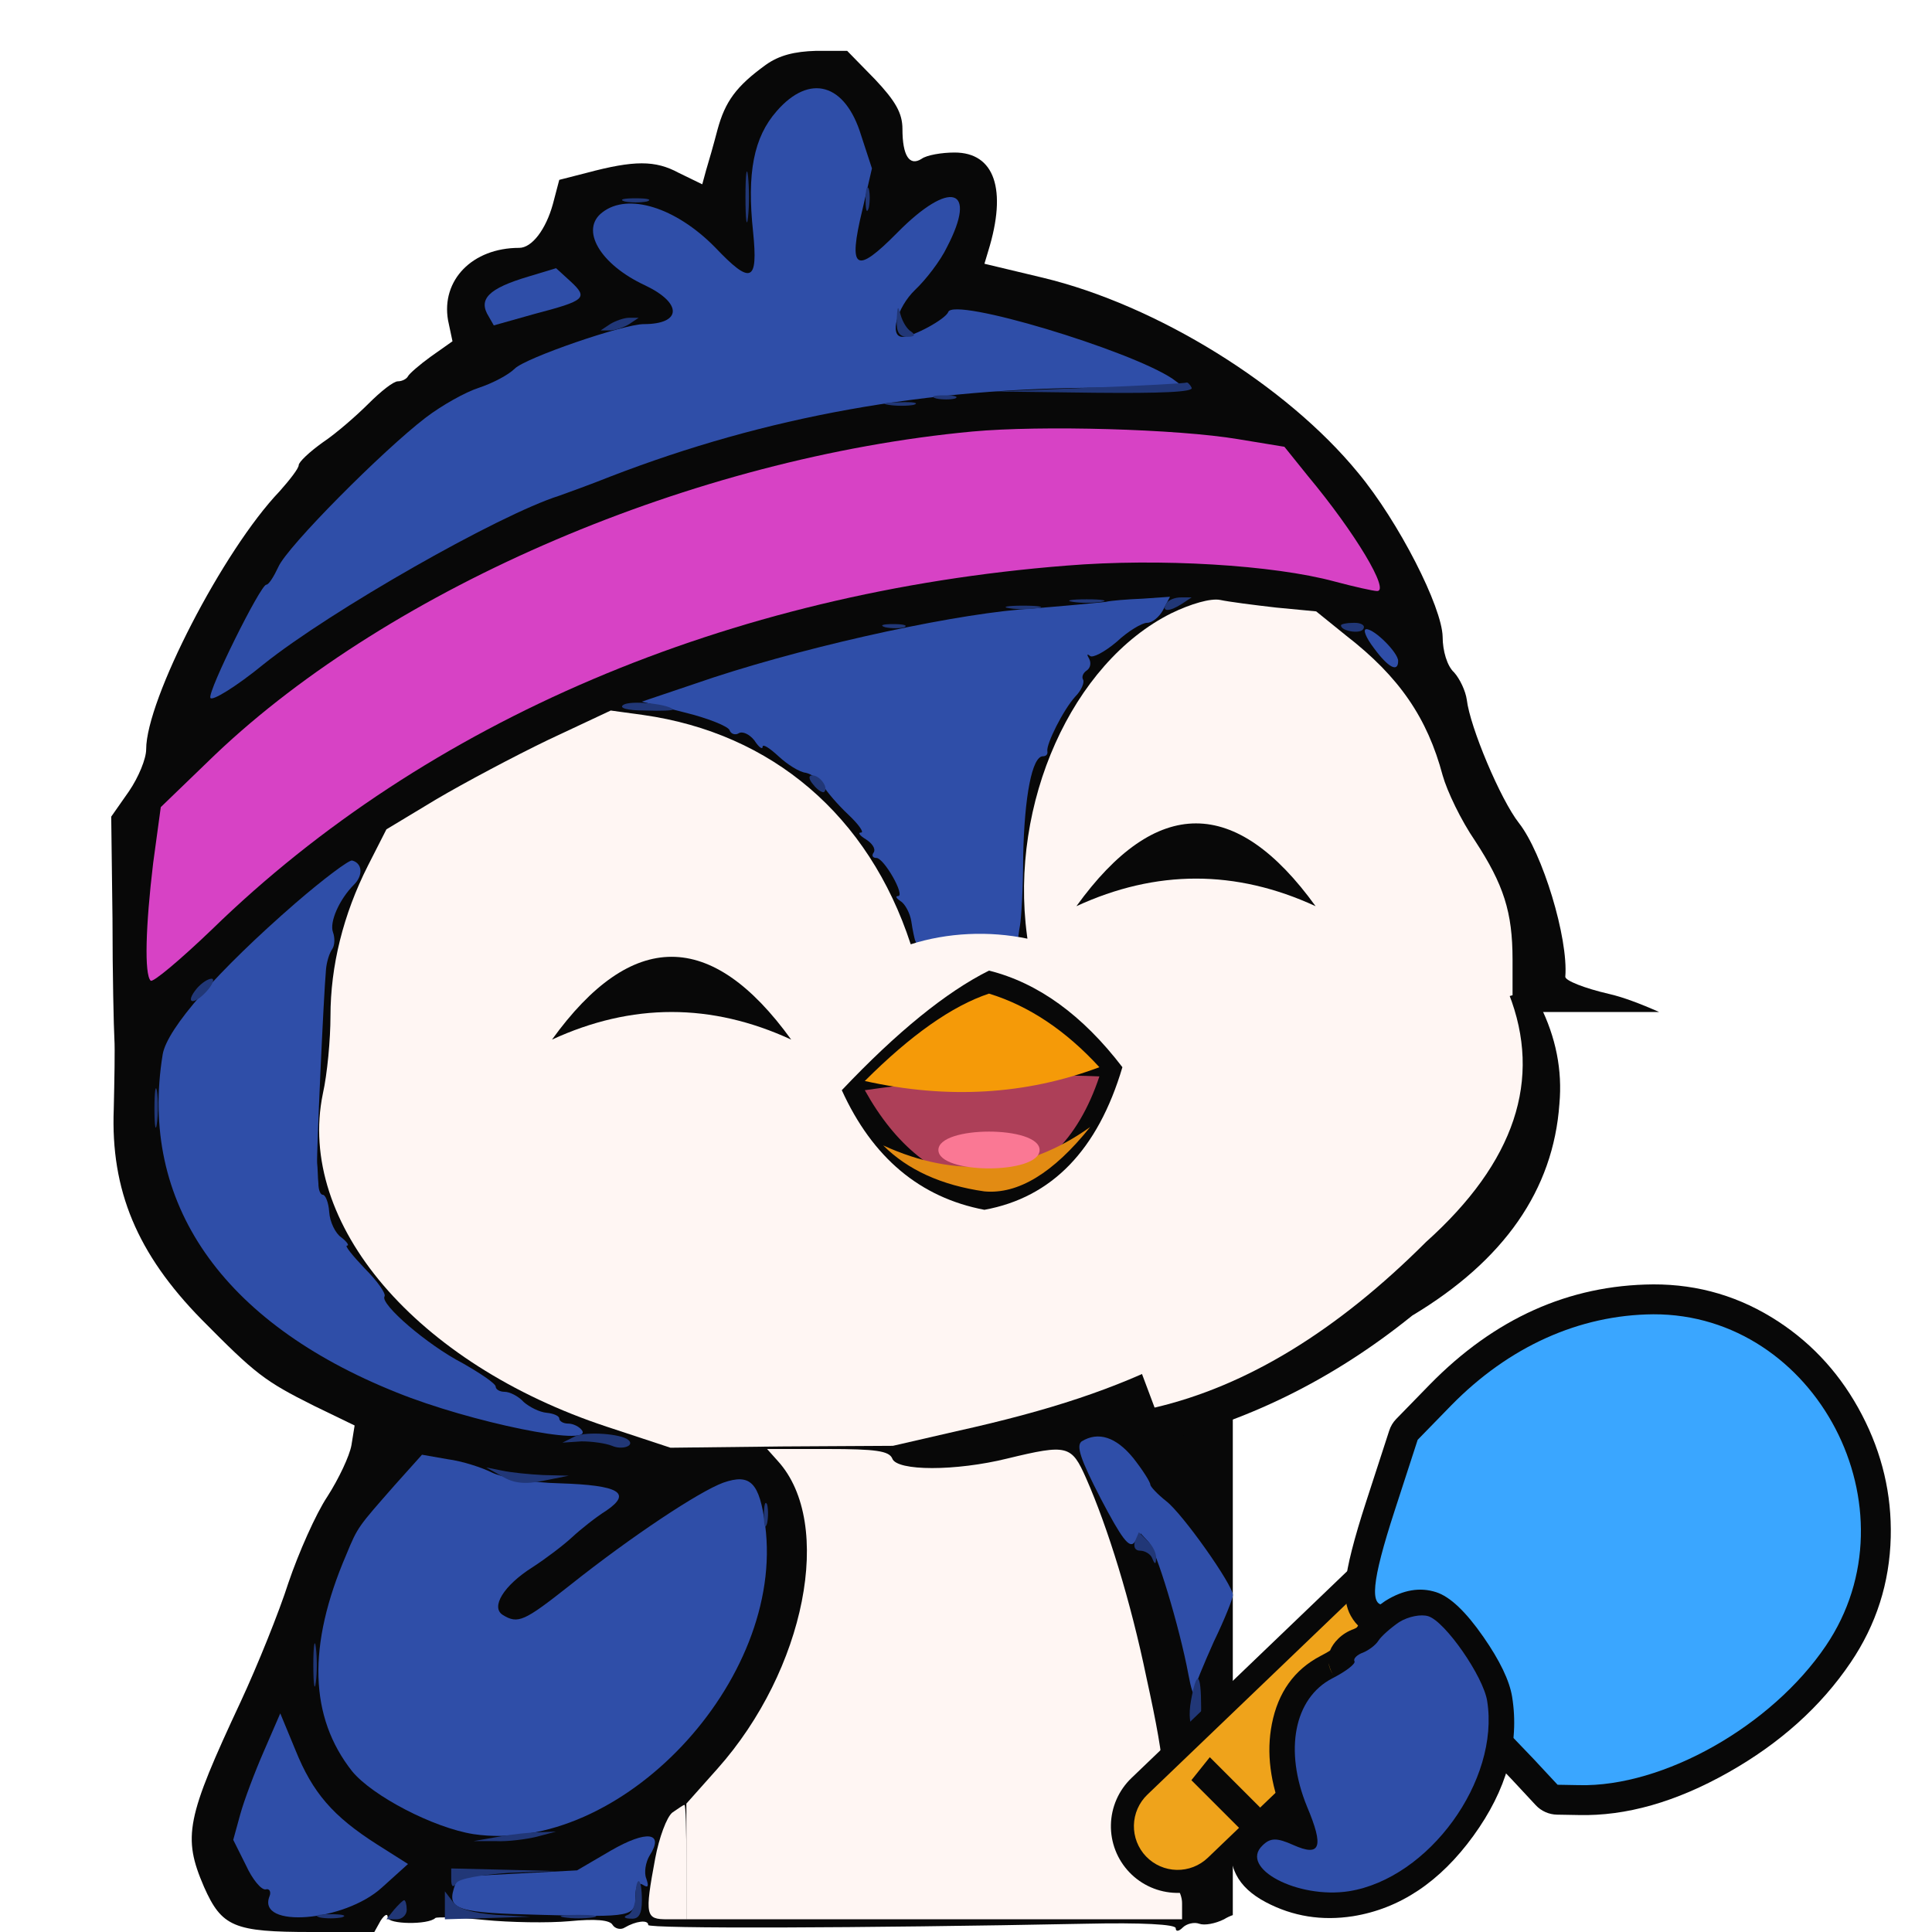
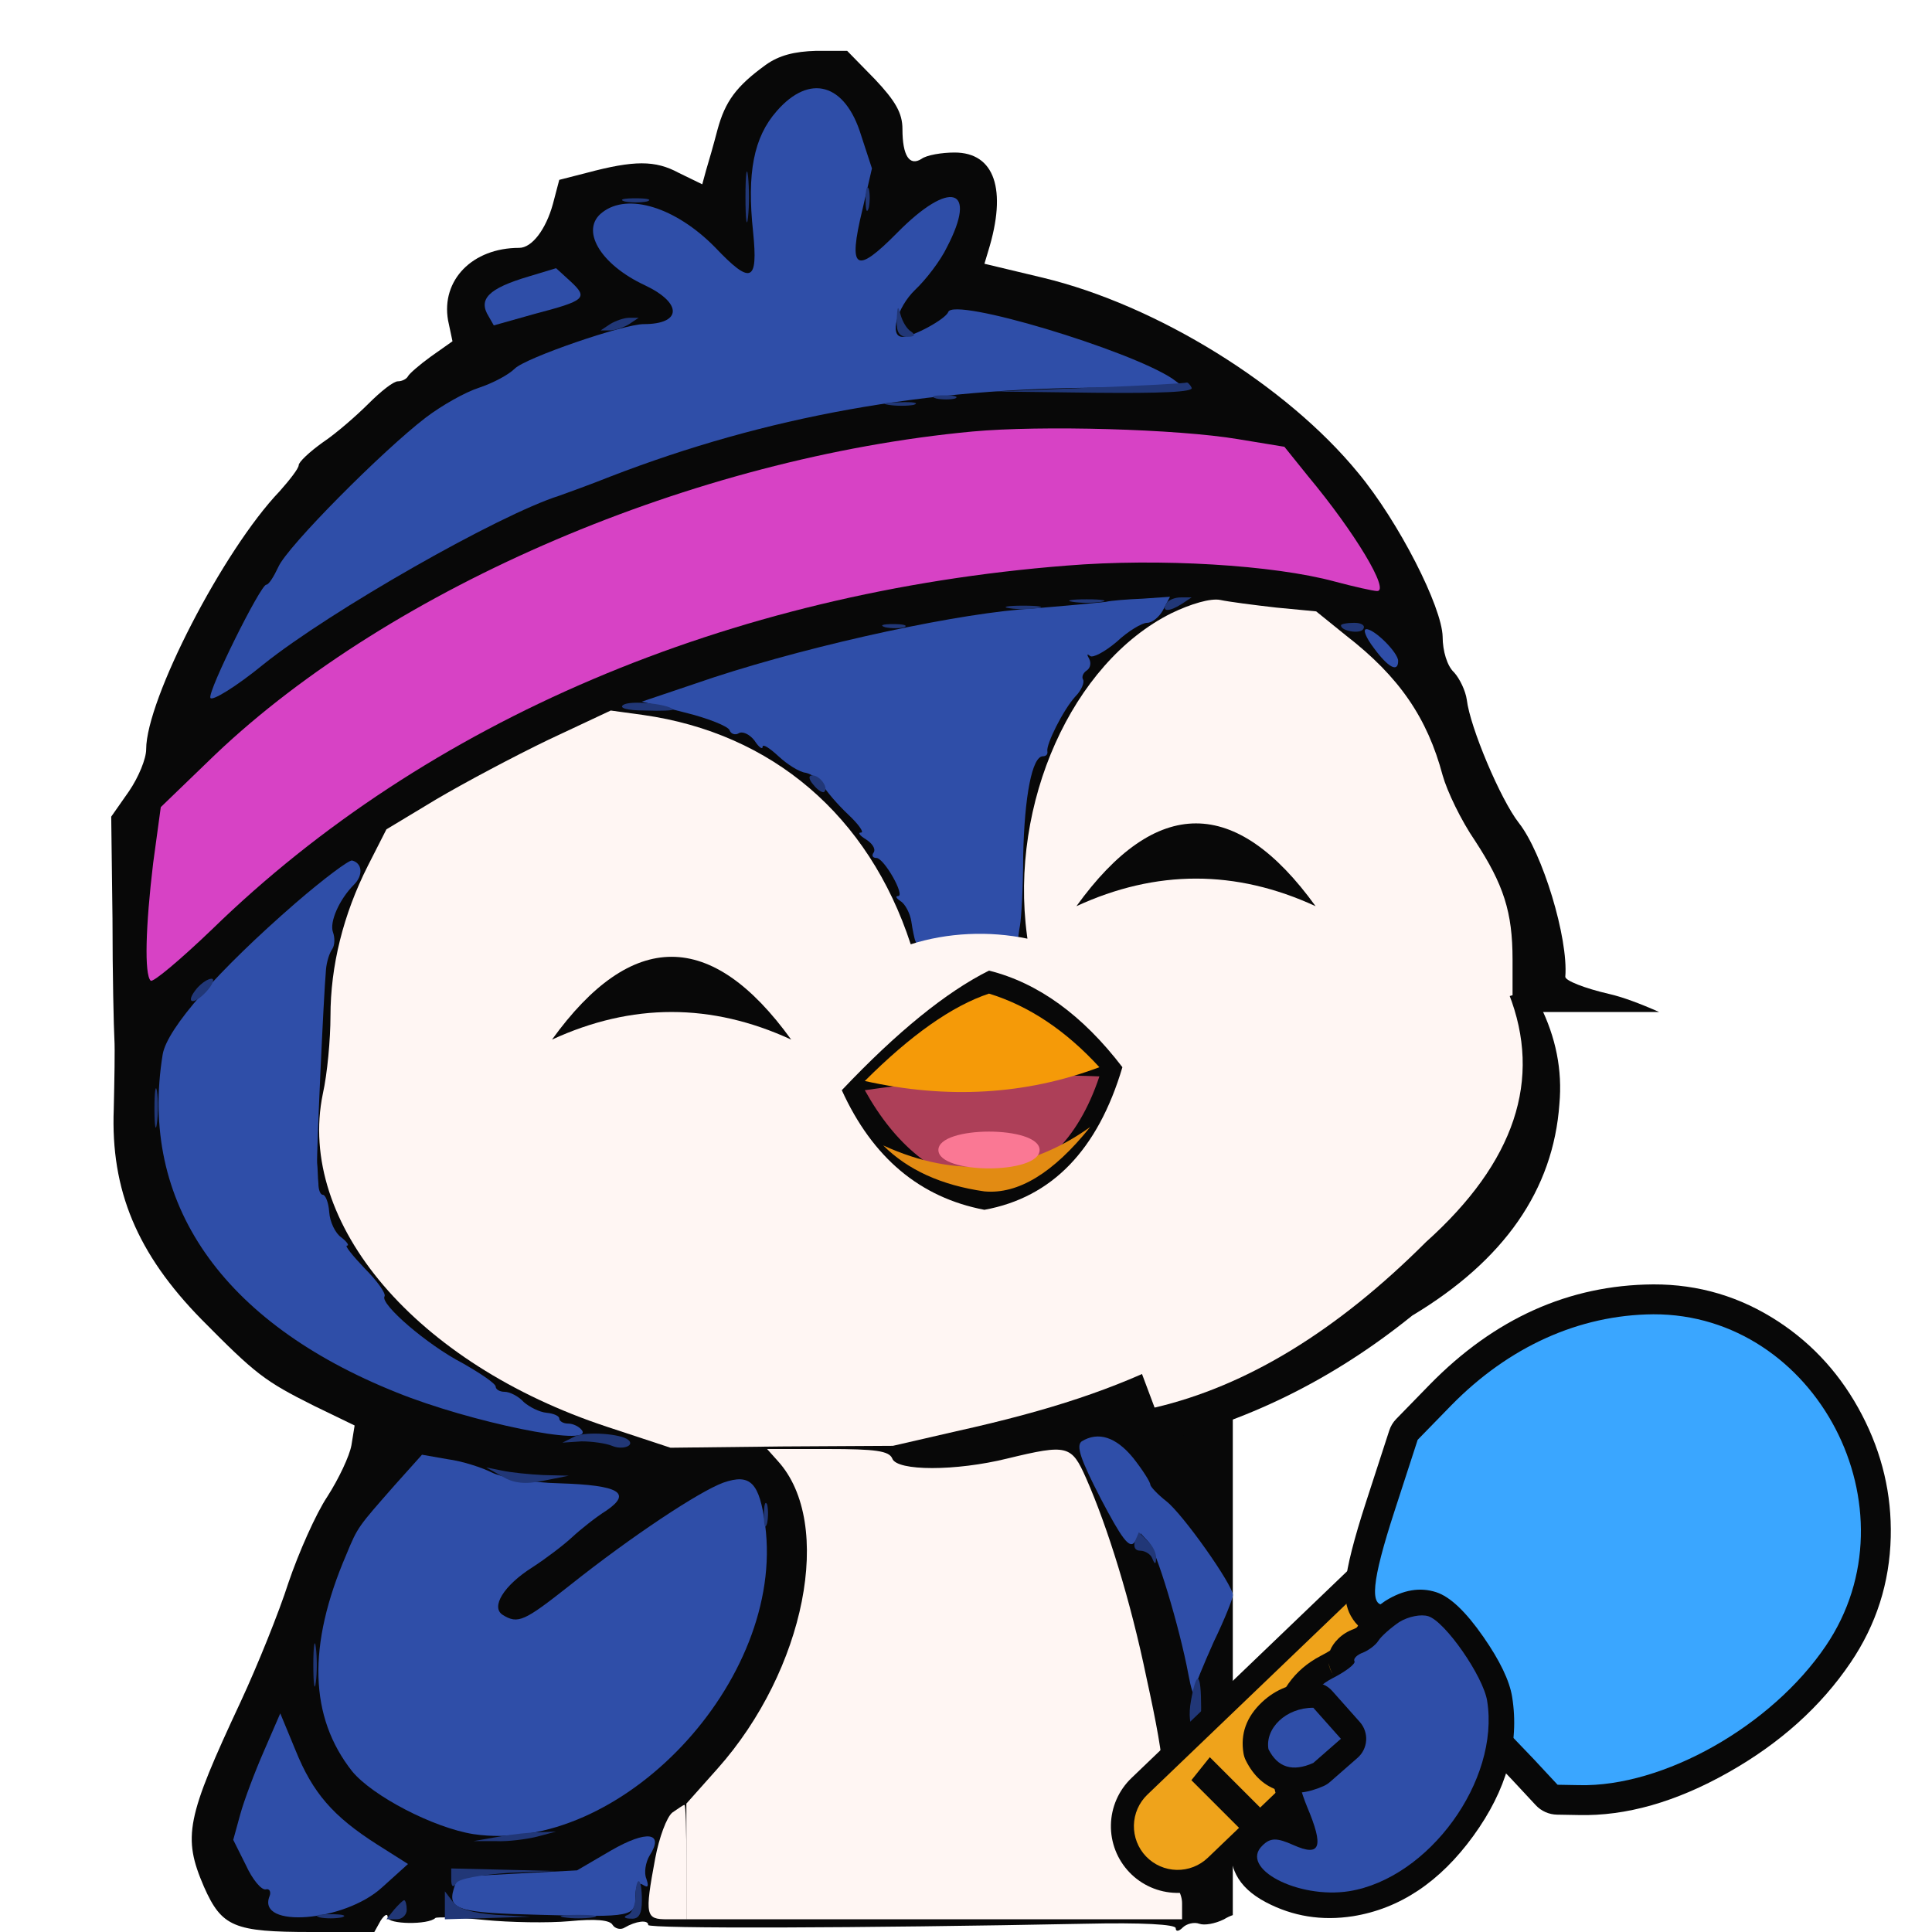
<svg xmlns="http://www.w3.org/2000/svg" viewBox="0 0 420 420" aria-hidden="true" class="sthings" data-character="pip">
  <g data-pip-part="body">
    <path fill="#080808" fill-rule="evenodd" d="M166.48 14.092C169.382 12.02 172.697 11.191 177.395 11.053H184.164L190.243 17.27C194.664 21.967 196.184 24.592 196.184 28.046C196.184 33.849 197.704 36.197 200.329 34.539C201.434 33.711 204.75 33.158 207.513 33.158C216.217 33.158 218.98 41.171 214.836 54.572L214.007 57.336L226.717 60.375C251.447 66.316 279.632 83.724 295.243 102.789C304.086 113.428 313.48 131.941 313.618 138.434C313.618 141.474 314.586 144.789 316.105 146.171C317.349 147.553 318.592 150.178 318.868 152.112C319.559 158.053 326.191 173.803 330.197 178.914C335.309 185.408 340.974 203.921 340.283 212.349C340.283 213.178 344.428 214.836 349.816 216.079C352.695 216.728 356.599 218.186 360.677 220H268V416.327C267.397 416.533 266.736 416.841 266.092 417.237C264.158 418.204 261.809 418.618 260.704 418.204C259.599 417.789 257.941 418.204 257.112 419.033C256.283 419.862 255.592 420 255.592 419.171C255.592 418.342 248.27 417.928 235.974 418.204C187.066 419.171 140.921 419.309 140.921 418.48C140.921 417.237 138.158 417.651 135.809 419.033C134.98 419.586 133.737 419.309 133.184 418.48C132.632 417.375 129.454 417.099 123.789 417.651C119.23 418.066 110.803 417.928 105.276 417.375C99.75 416.822 94.914 416.684 94.638 416.961C93.118 418.48 84.276 418.342 84.276 416.822C84.276 415.855 83.586 416.27 82.757 417.513L81.375 420H67.697C50.842 420 48.217 418.895 44.349 410.191C39.651 399.276 40.48 395.27 52.362 369.849C55.954 362.112 60.651 350.507 62.724 344.013C64.934 337.52 68.664 329.092 71.151 325.362C73.638 321.493 75.987 316.52 76.401 314.171L77.092 309.888L68.25 305.605C57.474 300.217 55.539 298.697 43.796 286.816C29.842 272.586 24.039 258.77 24.73 241.086C24.868 235.007 25.007 228.099 24.868 225.888C24.73 223.539 24.454 211.796 24.454 199.638L24.178 177.533L28.046 172.007C30.118 168.967 31.776 164.961 31.776 162.888C31.776 152.112 48.493 119.645 60.789 106.796C63 104.309 64.934 101.822 64.934 101.132C64.934 100.441 67.283 98.23 70.184 96.158C73.086 94.224 77.507 90.355 80.132 87.73C82.757 85.105 85.52 82.895 86.487 82.895C87.454 82.895 88.421 82.342 88.697 81.789C88.974 81.237 91.184 79.303 93.671 77.507L98.368 74.191L97.401 69.632C95.882 60.928 102.651 53.882 112.875 53.882C115.638 53.882 118.678 49.875 120.197 44.349L121.579 39.099L127.52 37.579C137.882 34.816 142.441 34.816 147.553 37.579L152.664 40.066L153.493 37.026C154.046 35.23 155.151 31.362 155.98 28.184C157.638 22.105 159.987 18.789 166.48 14.092Z" />
    <path fill="#080808" fill-rule="evenodd" d="M318 198Q341 218 339 240Q337 268 307 286Q281 307 250 314L247 301Q285 291 301 270Q322 247 318 223V198Z" />
    <path fill="#2f4ea8" fill-rule="evenodd" d="M168.829 24.178C163.855 29.842 162.336 37.579 163.717 50.428C164.822 61.342 163.303 62.033 155.428 53.743C146.862 45.039 136.5 41.862 130.974 46.145C126 49.875 130.421 57.474 140.23 62.033C148.382 65.901 148.243 70.461 139.954 70.461C135.533 70.461 114.257 77.783 111.908 80.132C110.526 81.513 107.072 83.309 104.171 84.276C101.132 85.243 96.02 88.145 92.566 90.77C83.171 97.954 62.447 118.816 60.513 123.237C59.546 125.309 58.441 127.105 57.888 127.105C56.645 127.105 45.178 150.178 45.73 151.697C46.007 152.526 51.257 149.349 57.336 144.375C71.842 132.77 108.454 111.908 121.579 107.763C123.513 107.072 128.487 105.276 132.632 103.618C166.618 90.493 201.296 84.276 240.118 84.276H257.526L254.901 82.342C245.645 76.125 207.237 64.52 206.132 67.836C205.579 69.355 198.533 73.224 196.184 73.224C193.283 73.224 194.941 66.868 198.947 63C201.296 60.789 204.474 56.645 205.855 53.743C212.625 40.757 206.546 38.961 195.079 50.566C185.961 59.822 184.303 58.717 187.48 45.592L189.553 36.612L187.204 29.428C183.75 18.099 176.013 15.888 168.829 24.178Z" />
    <path fill="#2f4ea8" fill-rule="evenodd" d="M114.947 60.099C106.105 62.724 103.895 65.072 106.243 68.803L107.349 70.737L116.191 68.25C127.243 65.349 127.934 64.796 124.066 61.204L120.888 58.303L114.947 60.099Z" />
    <path fill="#2f4ea8" fill-rule="evenodd" d="M240.395 130.836C239.289 130.974 230.862 131.803 221.743 132.493C204.474 134.013 172.421 141.197 151.007 148.658L139.539 152.526L148.796 154.875C153.908 156.118 158.329 157.914 158.605 158.743C158.882 159.572 159.849 159.849 160.539 159.434C161.368 158.882 162.888 159.572 163.993 160.954C164.961 162.474 165.789 163.026 165.789 162.336C165.789 161.645 167.309 162.612 169.243 164.408C171.178 166.204 173.803 167.862 175.184 168C176.428 168.276 178.224 169.52 178.914 170.763C179.743 172.145 182.092 174.908 184.441 177.118C186.651 179.191 187.895 180.987 187.204 180.987C186.375 180.987 186.928 181.678 188.309 182.507C189.553 183.336 190.382 184.441 189.967 185.27C189.414 185.961 189.691 186.513 190.52 186.513C192.178 186.513 196.875 194.803 195.217 194.803C194.526 194.803 194.941 195.355 195.77 195.908C196.737 196.461 197.842 198.533 198.118 200.329C198.395 202.263 198.809 204.059 198.947 204.474C199.224 204.888 199.224 205.579 199.086 206.132C199.086 206.822 199.638 207.237 200.467 207.237C201.296 207.237 201.711 208.066 201.296 209.171C200.053 212.211 203.921 212.901 209.171 210.691C211.934 209.586 215.664 208.618 217.599 208.618C219.947 208.618 221.053 207.789 221.191 206.132C221.191 204.888 221.467 202.539 221.743 201.158C222.02 199.638 222.434 192.868 222.434 185.961C222.711 173.112 224.368 164.408 226.717 164.408C227.408 164.408 227.822 163.993 227.684 163.303C227.408 161.783 231.138 154.322 233.763 151.421C235.145 150.039 235.836 148.243 235.421 147.691C235.145 147.138 235.421 146.309 236.25 145.757C237.079 145.204 237.217 144.099 236.803 143.27C236.25 142.303 236.25 142.026 236.941 142.579C237.493 143.132 240.118 141.75 242.743 139.539C245.23 137.191 248.27 135.395 249.375 135.395C250.48 135.395 252 134.151 252.829 132.632L254.349 129.73L248.408 130.145C245.092 130.283 241.5 130.559 240.395 130.836Z" />
    <path fill="#2f4ea8" fill-rule="evenodd" d="M298.697 140.921C301.737 145.066 303.947 146.309 303.947 143.684C303.947 141.888 298.836 136.776 297.039 136.776C296.211 136.776 296.901 138.572 298.697 140.921Z" />
    <path fill="#2f4ea8" fill-rule="evenodd" d="M64.243 196.322C47.388 210.967 36.336 223.539 35.368 229.204C30.118 261.395 48.217 287.507 86.211 302.704C102.237 309.197 128.763 314.586 126.553 310.993C126 310.164 124.618 309.474 123.513 309.474C122.408 309.474 121.579 308.921 121.579 308.368C121.579 307.816 120.336 307.263 118.816 307.125C117.296 306.987 115.086 305.882 113.842 304.776C112.737 303.533 110.803 302.566 109.697 302.566C108.592 302.566 107.763 302.013 107.763 301.461C107.763 300.77 104.447 298.559 100.579 296.349C92.842 292.342 82.618 283.5 83.586 281.842C84 281.289 82.066 278.526 79.303 275.763C76.678 273 74.882 270.789 75.434 270.789C75.987 270.789 75.434 269.961 74.191 268.993C72.947 268.164 71.704 265.678 71.566 263.467C71.428 261.395 70.737 259.737 70.184 259.737C69.632 259.737 69.217 258.632 69.217 257.25C69.079 256.007 69.079 253.934 68.941 252.829C68.803 250.895 70.322 216.77 70.875 210.691C71.013 209.171 71.566 207.237 72.257 206.27C72.809 205.441 72.809 203.783 72.395 202.678C71.566 200.467 73.776 195.493 76.954 192.316C79.026 190.243 78.75 187.618 76.539 187.066C75.849 186.928 70.322 191.072 64.243 196.322Z" />
    <path fill="#2f4ea8" fill-rule="evenodd" d="M235.145 313.342C233.901 314.309 234.868 317.211 239.289 325.776C243.849 334.48 245.507 336.691 246.612 335.309L247.993 333.375L249.651 335.171C251.309 336.829 256.421 353.684 258.355 364.046C258.908 367.086 259.461 368.743 259.599 367.776C259.599 366.671 261.671 361.836 263.882 356.862C266.23 352.026 268.026 347.467 268.026 346.776C268.026 344.566 257.112 329.092 253.52 326.329C251.586 324.809 250.066 323.151 250.066 322.737C250.066 322.184 248.408 319.559 246.336 316.934C242.605 312.375 238.737 311.132 235.145 313.342Z" />
    <path fill="#2f4ea8" fill-rule="evenodd" d="M85.796 322.875C77.921 331.855 77.783 331.855 75.296 337.934C66.73 357.829 67.283 373.303 76.539 385.046C80.961 390.434 94.224 397.342 102.928 398.724C134.842 403.421 170.763 365.289 166.342 331.579C165.099 322.322 163.164 320.25 157.224 322.322C151.974 324.257 137.329 333.928 123.789 344.704C113.98 352.441 112.599 353.132 109.283 351.059C106.658 349.401 109.421 344.704 115.776 340.697C118.539 338.901 122.408 336 124.342 334.204C126.276 332.408 129.592 329.783 131.803 328.401C137.467 324.533 134.566 322.875 121.717 322.461C115.5 322.322 109.145 321.217 106.934 320.112C104.724 319.007 100.441 317.625 97.263 317.211L91.737 316.243L85.796 322.875Z" />
    <path fill="#2f4ea8" fill-rule="evenodd" d="M57.336 380.763C55.401 385.184 53.053 391.401 52.224 394.441L50.704 399.967L53.467 405.493C54.849 408.533 56.783 410.882 57.75 410.743C58.579 410.467 58.993 411.296 58.579 412.263C55.816 419.309 74.882 417.789 83.033 410.329L88.697 405.217L81.928 400.934C72.395 394.855 67.974 389.743 64.243 380.487L60.928 372.474L57.336 380.763Z" />
    <path fill="#2f4ea8" fill-rule="evenodd" d="M132.77 402.316 125.447 406.599 112.461 407.289 99.474 407.98 98.645 410.605C97.263 415.164 99.612 415.855 117.572 416.27C137.467 416.822 138.158 416.684 138.158 412.125C138.158 409.914 138.711 409.086 139.816 409.776C140.921 410.467 141.059 410.053 140.507 408.395C139.954 407.151 140.368 404.803 141.197 403.421C144.513 398.309 140.645 397.757 132.77 402.316Z" />
    <path fill="#213777" fill-rule="evenodd" d="M162.059 42.829C162.059 47.803 162.336 49.737 162.612 47.25C162.888 44.901 162.888 40.757 162.612 38.27C162.336 35.921 162.059 37.855 162.059 42.829Z" />
    <path fill="#213777" fill-rule="evenodd" d="M188.171 43.52C188.171 45.73 188.447 46.559 188.862 45.178C189.138 43.934 189.138 42 188.862 41.033C188.447 40.204 188.171 41.171 188.171 43.52Z" />
    <path fill="#213777" fill-rule="evenodd" d="M135.809 43.796C137.053 44.072 139.263 44.072 140.645 43.796C141.888 43.382 140.783 43.105 138.158 43.105C135.533 43.105 134.428 43.382 135.809 43.796Z" />
    <path fill="#213777" fill-rule="evenodd" d="M194.941 69.355C194.803 72.257 195.493 73.224 197.289 73.224C198.809 73.224 199.086 72.809 198.118 72.118C197.151 71.566 196.184 69.908 195.77 68.388C195.217 66.316 195.079 66.454 194.941 69.355Z" />
    <path fill="#213777" fill-rule="evenodd" d="M132.632 70.461 130.559 71.842H132.632C133.737 71.842 135.671 71.151 136.776 70.461L138.849 69.079H136.776C135.671 69.079 133.737 69.77 132.632 70.461Z" />
    <path fill="#213777" fill-rule="evenodd" d="M236.941 84.276 216.217 85.105 238.046 85.382C252.276 85.52 259.599 85.243 259.046 84.276C258.632 83.447 258.079 83.033 257.941 83.171C257.803 83.309 248.408 83.862 236.941 84.276Z" />
    <path fill="#213777" fill-rule="evenodd" d="M203.507 86.625C204.75 86.901 206.684 86.901 207.651 86.625C208.48 86.211 207.513 85.934 205.164 85.934C202.954 85.934 202.125 86.211 203.507 86.625Z" />
    <path fill="#213777" fill-rule="evenodd" d="M193.145 88.007C194.803 88.283 197.289 88.283 198.671 88.007C199.914 87.592 198.533 87.316 195.493 87.454C192.454 87.454 191.349 87.73 193.145 88.007Z" />
    <path fill="#213777" fill-rule="evenodd" d="M233.211 130.836C234.868 131.112 237.632 131.112 239.428 130.836C241.086 130.559 239.704 130.283 236.25 130.283C232.796 130.283 231.414 130.559 233.211 130.836Z" />
    <path fill="#213777" fill-rule="evenodd" d="M253.52 131.25C252.414 133.046 254.211 133.046 256.974 131.25L259.046 129.868H256.697C255.454 129.868 253.934 130.421 253.52 131.25Z" />
    <path fill="#213777" fill-rule="evenodd" d="M219.395 132.217C221.053 132.493 223.816 132.493 225.612 132.217C227.27 131.941 225.888 131.664 222.434 131.664C218.98 131.664 217.599 131.941 219.395 132.217Z" />
    <path fill="#213777" fill-rule="evenodd" d="M192.454 136.362C193.697 136.638 195.632 136.638 196.599 136.362C197.428 135.947 196.461 135.671 194.112 135.671C191.901 135.671 191.072 135.947 192.454 136.362Z" />
    <path fill="#213777" fill-rule="evenodd" d="M291.513 135.947C291.513 137.191 295.658 137.882 296.349 136.776C296.901 135.947 295.934 135.395 294.414 135.395C292.757 135.395 291.513 135.671 291.513 135.947Z" />
    <path fill="#213777" fill-rule="evenodd" d="M135.533 153.217C134.428 153.908 136.362 154.461 140.23 154.461C143.822 154.599 146.586 154.461 146.309 154.184C144.789 152.941 137.053 152.25 135.533 153.217Z" />
    <path fill="#213777" fill-rule="evenodd" d="M176.842 170.625C177.809 171.868 178.914 172.421 179.191 172.145C180.158 171.178 178.224 168.553 176.566 168.553C175.737 168.553 175.737 169.382 176.842 170.625Z" />
    <path fill="#213777" fill-rule="evenodd" d="M42.829 214.836C40.066 218.151 42 218.704 44.901 215.526C46.283 214.007 46.697 212.763 46.007 212.763C45.178 212.763 43.796 213.73 42.829 214.836Z" />
    <path fill="#213777" fill-rule="evenodd" d="M33.572 241.086C33.572 244.816 33.849 246.336 34.125 244.125C34.401 242.053 34.401 239.013 34.125 237.217C33.849 235.559 33.572 237.217 33.572 241.086Z" />
    <path fill="#213777" fill-rule="evenodd" d="M125.033 312.237 122.27 313.618 126.414 313.342C128.763 313.342 131.664 313.757 133.046 314.309C135.257 315.276 138.02 314.309 136.638 313.066C135.118 311.684 127.52 311.132 125.033 312.237Z" />
    <path fill="#213777" fill-rule="evenodd" d="M109.145 320.941C111.632 322.461 114.118 322.737 118.125 321.908L123.651 320.803L118.125 320.664C115.086 320.526 111.079 320.112 109.145 319.697L105.691 319.007L109.145 320.941Z" />
    <path fill="#213777" fill-rule="evenodd" d="M166.066 329.507C166.066 331.717 166.342 332.546 166.757 331.164C167.033 329.921 167.033 327.987 166.757 327.02C166.342 326.191 166.066 327.158 166.066 329.507Z" />
    <path fill="#213777" fill-rule="evenodd" d="M246.75 335.033C246.336 336.276 246.75 337.105 247.855 337.105C248.961 337.105 250.204 337.934 250.48 338.763C251.033 340.145 251.309 340.145 251.309 338.763C251.447 337.796 250.618 336 249.513 335.033L247.579 333.099L246.75 335.033Z" />
    <path fill="#213777" fill-rule="evenodd" d="M68.112 361.974C68.112 366.118 68.388 367.914 68.664 365.704C68.941 363.632 68.941 360.316 68.664 358.105C68.388 356.033 68.112 357.829 68.112 361.974Z" />
    <path fill="#213777" fill-rule="evenodd" d="M258.908 369.711C258.355 372.75 258.632 375.237 259.599 376.204C260.704 377.309 261.118 376.066 261.118 371.23C261.118 363.493 260.151 362.803 258.908 369.711Z" />
    <path fill="#213777" fill-rule="evenodd" d="M281.98 379.934C281.98 381.868 282.533 384.355 283.224 385.461L284.605 387.533L284.467 385.461C284.329 384.355 283.776 381.868 283.224 379.934L282.118 376.48L281.98 379.934Z" />
    <path fill="#213777" fill-rule="evenodd" d="M108.454 399.276 102.928 400.243H107.763C110.388 400.382 114.533 399.829 116.743 399.276L120.888 398.171L117.434 398.309C115.5 398.309 111.493 398.724 108.454 399.276Z" />
    <path fill="#213777" fill-rule="evenodd" d="M98.092 408.533C98.092 410.191 98.507 410.467 99.197 409.362C99.75 408.395 104.586 407.566 110.526 407.151L120.888 406.737L109.559 406.461L98.092 406.184V408.533Z" />
    <path fill="#213777" fill-rule="evenodd" d="M138.158 412.263C138.158 414.059 137.329 415.993 136.5 416.27C135.395 416.684 135.671 417.099 137.191 417.099C138.849 417.237 139.539 416.132 139.539 413.092C139.539 410.743 139.263 408.947 138.849 408.947C138.434 408.947 138.158 410.467 138.158 412.263Z" />
    <path fill="#213777" fill-rule="evenodd" d="M291.237 409.914C292.895 410.191 295.382 410.191 296.763 409.914C298.007 409.5 296.625 409.224 293.586 409.362C290.546 409.362 289.441 409.638 291.237 409.914Z" />
    <path fill="#213777" fill-rule="evenodd" d="M96.711 414.197V417.237L106.105 416.961L115.362 416.684L107.763 416.27C102.789 415.855 99.612 415.026 98.507 413.507L96.711 411.158V414.197Z" />
    <path fill="#213777" fill-rule="evenodd" d="M85.658 415.164 84 417.237H86.211C87.454 417.237 88.421 416.27 88.421 415.164C88.421 414.059 88.145 413.092 87.868 413.092C87.592 413.092 86.625 414.059 85.658 415.164Z" />
    <path fill="#213777" fill-rule="evenodd" d="M69.493 416.822C70.737 417.099 72.947 417.099 74.329 416.822C75.572 416.408 74.467 416.132 71.842 416.132C69.217 416.132 68.112 416.408 69.493 416.822Z" />
    <path fill="#213777" fill-rule="evenodd" d="M122.684 416.822C124.342 417.099 127.105 417.099 128.901 416.822C130.559 416.546 129.178 416.27 125.724 416.27C122.27 416.27 120.888 416.546 122.684 416.822Z" />
    <path fill="#fff6f3" fill-rule="evenodd" d="M254.625 133.322C258.908 131.25 263.191 130.007 265.263 130.421C267.197 130.836 272.586 131.526 277.421 132.079L286.125 132.908L292.618 138.158C304.224 147.138 310.303 156.118 313.618 168.553C314.586 172.007 317.625 178.362 320.664 182.783C326.882 192.316 328.816 198.257 328.816 208.618V216.355L323.013 217.875C319.697 218.842 315.967 219.947 314.586 220.362C312.789 221.191 312.375 220.776 313.066 219.257C314.309 215.941 311.408 211.934 305.882 209.309L300.77 206.961L295.52 208.48C289.855 210.138 284.191 216.493 282.809 222.434C281.842 226.303 285.849 234.454 289.441 235.697C290.961 236.25 289.993 238.184 285.849 243.572C276.868 254.763 272.033 265.954 268.855 281.842L267.336 289.441L255.592 295.243C242.467 301.875 228.513 306.572 207.928 311.132L194.112 314.309L169.934 314.447L145.757 314.724L131.941 310.164C90.493 296.487 64.382 265.954 70.184 237.77C71.151 233.487 71.842 225.888 71.842 220.914C71.842 210 74.605 198.809 79.993 188.171L84 180.296L94.776 173.803C100.855 170.211 111.77 164.408 119.23 160.816L132.77 154.461L139.816 155.428C167.854 159.394 188.852 177.307 197.983 205.279C206.001 202.726 215.018 202.319 223.355 204.057L223.263 203.368C219.395 174.632 233.072 144.099 254.625 133.322Z" />
    <path fill="#fff6f3" fill-rule="evenodd" d="M273 208Q310 195 328 216Q339 244 310 270Q281 299 251 306L245 290Q264 265 267 241L273 208Z" />
    <path fill="#fff6f3" fill-rule="evenodd" d="M146.171 394.026C144.928 394.993 143.27 399.553 142.441 403.974C140.092 416.546 140.368 417.237 145.066 417.237H149.211V404.803C149.211 397.895 149.072 392.368 148.796 392.368C148.52 392.368 147.414 393.197 146.171 394.026Z" />
    <path fill="#fff6f3" fill-rule="evenodd" d="M169.105 317.625C181.401 331.164 175.046 363.079 155.98 384.493L149.211 392.092V404.664V417.237H203.092H256.974V413.783C256.974 411.711 255.73 409.5 253.52 408.118C248.961 405.079 248.132 401.625 250.895 396.237C253.934 390.572 253.658 384.908 249.237 364.737C245.783 348.02 240.809 331.993 236.112 321.355C232.934 314.171 232.105 313.895 218.98 317.072C207.789 319.836 194.941 319.836 193.974 317.072C193.283 315.414 190.382 315 179.882 315H166.757L169.105 317.625Z" />
    <path fill="#d742c5" fill-rule="evenodd" d="M211.382 93.809C150.868 99.474 85.243 127.52 46.836 163.993L34.954 175.461L33.296 187.618C31.638 201.434 31.362 211.796 32.743 213.178C33.158 213.73 39.237 208.618 46.145 201.987C92.704 156.671 158.329 128.763 231.829 122.961C252.138 121.303 276.868 122.822 290.132 126.414C294.276 127.52 298.559 128.487 299.388 128.487C302.151 128.487 294.691 115.914 284.329 103.48L279.217 97.125L269.132 95.467C256.007 93.257 226.303 92.428 211.382 93.809Z" />
  </g>
  <g data-pip-part="racket">
    <path fill="#080808" fill-rule="evenodd" d="M339.036 337.466 266.036 407.466Q265.005 408.454 263.801 409.223Q262.597 409.991 261.267 410.51Q259.936 411.028 258.53 411.278Q257.124 411.527 255.696 411.497Q254.268 411.467 252.873 411.159Q251.479 410.851 250.171 410.277Q248.864 409.703 247.693 408.885Q246.523 408.066 245.534 407.036Q244.546 406.005 243.777 404.801Q243.009 403.597 242.49 402.267Q241.972 400.936 241.722 399.53Q241.473 398.124 241.503 396.696Q241.533 395.268 241.841 393.873Q242.149 392.479 242.723 391.171Q243.297 389.864 244.115 388.693Q244.934 387.523 245.964 386.534L318.964 316.534Q319.995 315.546 321.199 314.777Q322.403 314.009 323.733 313.49Q325.064 312.972 326.47 312.722Q327.876 312.473 329.304 312.503Q330.732 312.533 332.126 312.841Q333.521 313.149 334.829 313.723Q336.136 314.297 337.307 315.115Q338.477 315.934 339.466 316.964Q340.454 317.995 341.223 319.199Q341.991 320.403 342.51 321.733Q343.028 323.064 343.278 324.47Q343.527 325.876 343.497 327.304Q343.467 328.732 343.159 330.126Q342.851 331.521 342.277 332.829Q341.703 334.136 340.885 335.307Q340.067 336.477 339.036 337.466Z" />
    <path fill="#efa31b" fill-rule="evenodd" d="M335.575 333.857 262.575 403.857Q261.9 404.505 261.111 405.008Q260.322 405.511 259.451 405.851Q258.579 406.191 257.657 406.354Q256.736 406.517 255.801 406.498Q254.865 406.478 253.952 406.276Q253.038 406.075 252.181 405.699Q251.324 405.323 250.558 404.786Q249.791 404.25 249.143 403.575Q248.495 402.9 247.992 402.111Q247.489 401.322 247.149 400.451Q246.809 399.579 246.646 398.657Q246.482 397.736 246.502 396.801Q246.522 395.865 246.723 394.952Q246.925 394.038 247.301 393.181Q247.677 392.324 248.213 391.558Q248.75 390.791 249.425 390.143L322.425 320.143Q323.1 319.495 323.889 318.992Q324.678 318.489 325.549 318.149Q326.421 317.809 327.342 317.646Q328.264 317.482 329.199 317.502Q330.135 317.522 331.048 317.723Q331.962 317.925 332.819 318.301Q333.676 318.677 334.442 319.213Q335.209 319.75 335.857 320.425Q336.505 321.1 337.008 321.889Q337.511 322.678 337.851 323.549Q338.191 324.421 338.354 325.342Q338.517 326.264 338.498 327.199Q338.478 328.135 338.276 329.048Q338.075 329.962 337.699 330.819Q337.323 331.675 336.786 332.442Q336.25 333.209 335.575 333.857Z" />
    <path fill="#080808" fill-rule="evenodd" d="M313 334 326 347 322 352 309 339 313 334Z" />
    <path fill="#080808" fill-rule="evenodd" d="M263 382 276 395 272 400 259 387 263 382Z" />
    <g data-pip-part="blade">
      <path fill="#080808" fill-rule="evenodd" d="M359.395 279.215Q374.219 279.169 386.634 287.321Q398.175 294.899 404.775 307.574Q411.367 320.233 411.031 334.14Q410.671 349.078 402.309 361.425Q392.589 375.789 375.725 385.309Q358.638 394.954 343.17 394.573L338.49 394.49Q337.167 394.467 335.958 393.928Q334.749 393.389 333.847 392.42L328.673 386.86L318.94 376.679L314.208 371.674Q305.815 362.747 303.923 361.282Q300.833 359.176 298.654 355.242Q295.518 354.577 293.664 351.29Q292.09 348.502 292.513 344.042Q293.024 338.642 296.975 326.483L302.009 310.992Q302.477 309.55 303.535 308.464L310.803 301.006Q331.928 279.424 359.367 279.216ZM301.367 355.354Q302.302 355.311 303.369 354.947Q302.999 355.073 302.616 355.154Q301.974 355.291 301.367 355.354Z" />
      <path fill="#3aa6ff" fill-rule="evenodd" d="M359.416 285.715C343.295 285.838 327.973 292.757 315.448 305.553L308.19 313L303.157 328.492C298.2 343.747 297.615 349.571 301.266 348.796C301.855 348.595 303.161 349.804 304.04 351.527C304.838 353.094 306.505 355.205 307.691 355.982C308.956 356.916 313.988 361.951 318.944 367.222C323.899 372.492 330.439 379.324 333.372 382.369L338.605 387.991L343.285 388.074C361.573 388.525 385.104 375.252 396.925 357.782C417.029 328.099 394.883 285.603 359.416 285.715Z" />
    </g>
  </g>
  <g data-pip-part="flipper">
    <path fill="#080808" fill-rule="evenodd" d="M301.048 348.098Q301.153 348.025 301.262 347.958Q306.97 344.424 312.226 346.132Q316.748 347.601 322.48 355.852Q327.869 363.611 328.722 368.87Q331.183 384.109 320.285 399.118Q309.407 414.1 294.135 416.565Q283.968 418.153 275.198 413.531Q270.535 411.074 268.756 407.573Q265.863 401.88 270.558 397.312Q273.975 393.889 278.992 394.689Q274.676 384.084 276.49 374.796Q278.506 364.47 287.074 359.99Q288.285 359.373 289.142 358.818Q289.665 357.479 290.942 356.222Q292.337 354.85 294.353 354.117Q294.916 353.875 294.982 353.77Q296.642 351.118 301.048 348.098ZM288.85 361.575Q288.97 362.887 289.937 364.261Q289.712 363.942 289.535 363.594Q289.01 362.564 288.85 361.575Z" />
    <path fill="#2f4ea8" fill-rule="evenodd" d="M304.158 352.634C302.289 353.915 300.249 355.722 299.644 356.688C299.04 357.654 297.519 358.758 296.343 359.247C295.036 359.694 294.169 360.574 294.435 361.097C294.833 361.662 292.53 363.383 289.57 364.891C281.346 369.191 279.116 380.524 284.146 392.763C287.839 401.517 287.113 403.75 281.151 401.087C277.6 399.497 276.158 399.465 274.423 401.225C269.349 406.114 282.114 412.876 293.286 411.131C310.61 408.334 326.089 387.071 323.293 369.747C322.422 364.379 314.206 352.558 310.527 351.362C308.95 350.85 306.158 351.396 304.158 352.634Z" />
+     <path fill="#080808" fill-rule="evenodd" d="M285.5 365.75Q286.678 365.75 287.753 366.233Q288.828 366.715 289.611 367.596L295.611 374.346Q295.625 374.362 295.639 374.378Q295.996 374.786 296.266 375.255Q296.536 375.725 296.71 376.238Q296.884 376.751 296.954 377.288Q297.024 377.825 296.988 378.366Q296.952 378.906 296.811 379.429Q296.67 379.953 296.43 380.438Q296.19 380.924 295.86 381.353Q295.529 381.782 295.122 382.139L289.122 387.389Q288.495 387.938 287.734 388.276Q282.476 390.613 278.07 389.257Q273.383 387.815 270.831 382.71Q270.461 381.97 270.325 381.154Q269.273 374.843 274.311 370.07Q278.871 365.75 285.5 365.75Z" />
+     <path fill="#2f4ea8" fill-rule="evenodd" d="M285.5 371.25C279.5 371.25 275 375.75 275.75 380.25Q278.75 386.25 285.5 383.25L291.5 378L285.5 371.25Z" />
  </g>
  <g class="sthings-face" data-face="happy">
    <path fill="#080808" fill-rule="evenodd" d="M120 226Q146 190 172 226Q146 214 120 226Z" />
    <path fill="#080808" fill-rule="evenodd" d="M234 197Q260 161 286 197Q260 185 234 197Z" />
    <g data-pip-part="beak">
      <path fill="#080808" fill-rule="evenodd" d="M183 237Q201 218 215 211Q231 215 244 232Q236 259 214 263Q193 259 183 237Z" />
      <path fill="#ad3f58" fill-rule="evenodd" d="M188 237Q216 233 239 234Q232 255 214 258Q198 255 188 237Z" />
      <path fill="#f59a08" fill-rule="evenodd" d="M188 235Q203 220 215 216Q228 220 239 232Q215 241 188 235Z" />
      <path fill="#e28b13" fill-rule="evenodd" d="M192 249Q216 260 237 245Q225 260 214 259Q200 257 192 249Z" />
      <path fill="#fa7894" fill-rule="evenodd" d="M204 250C204 244.667 226 244.667 226 250C226 255.333 204 255.333 204 250Z" />
    </g>
  </g>
</svg>
